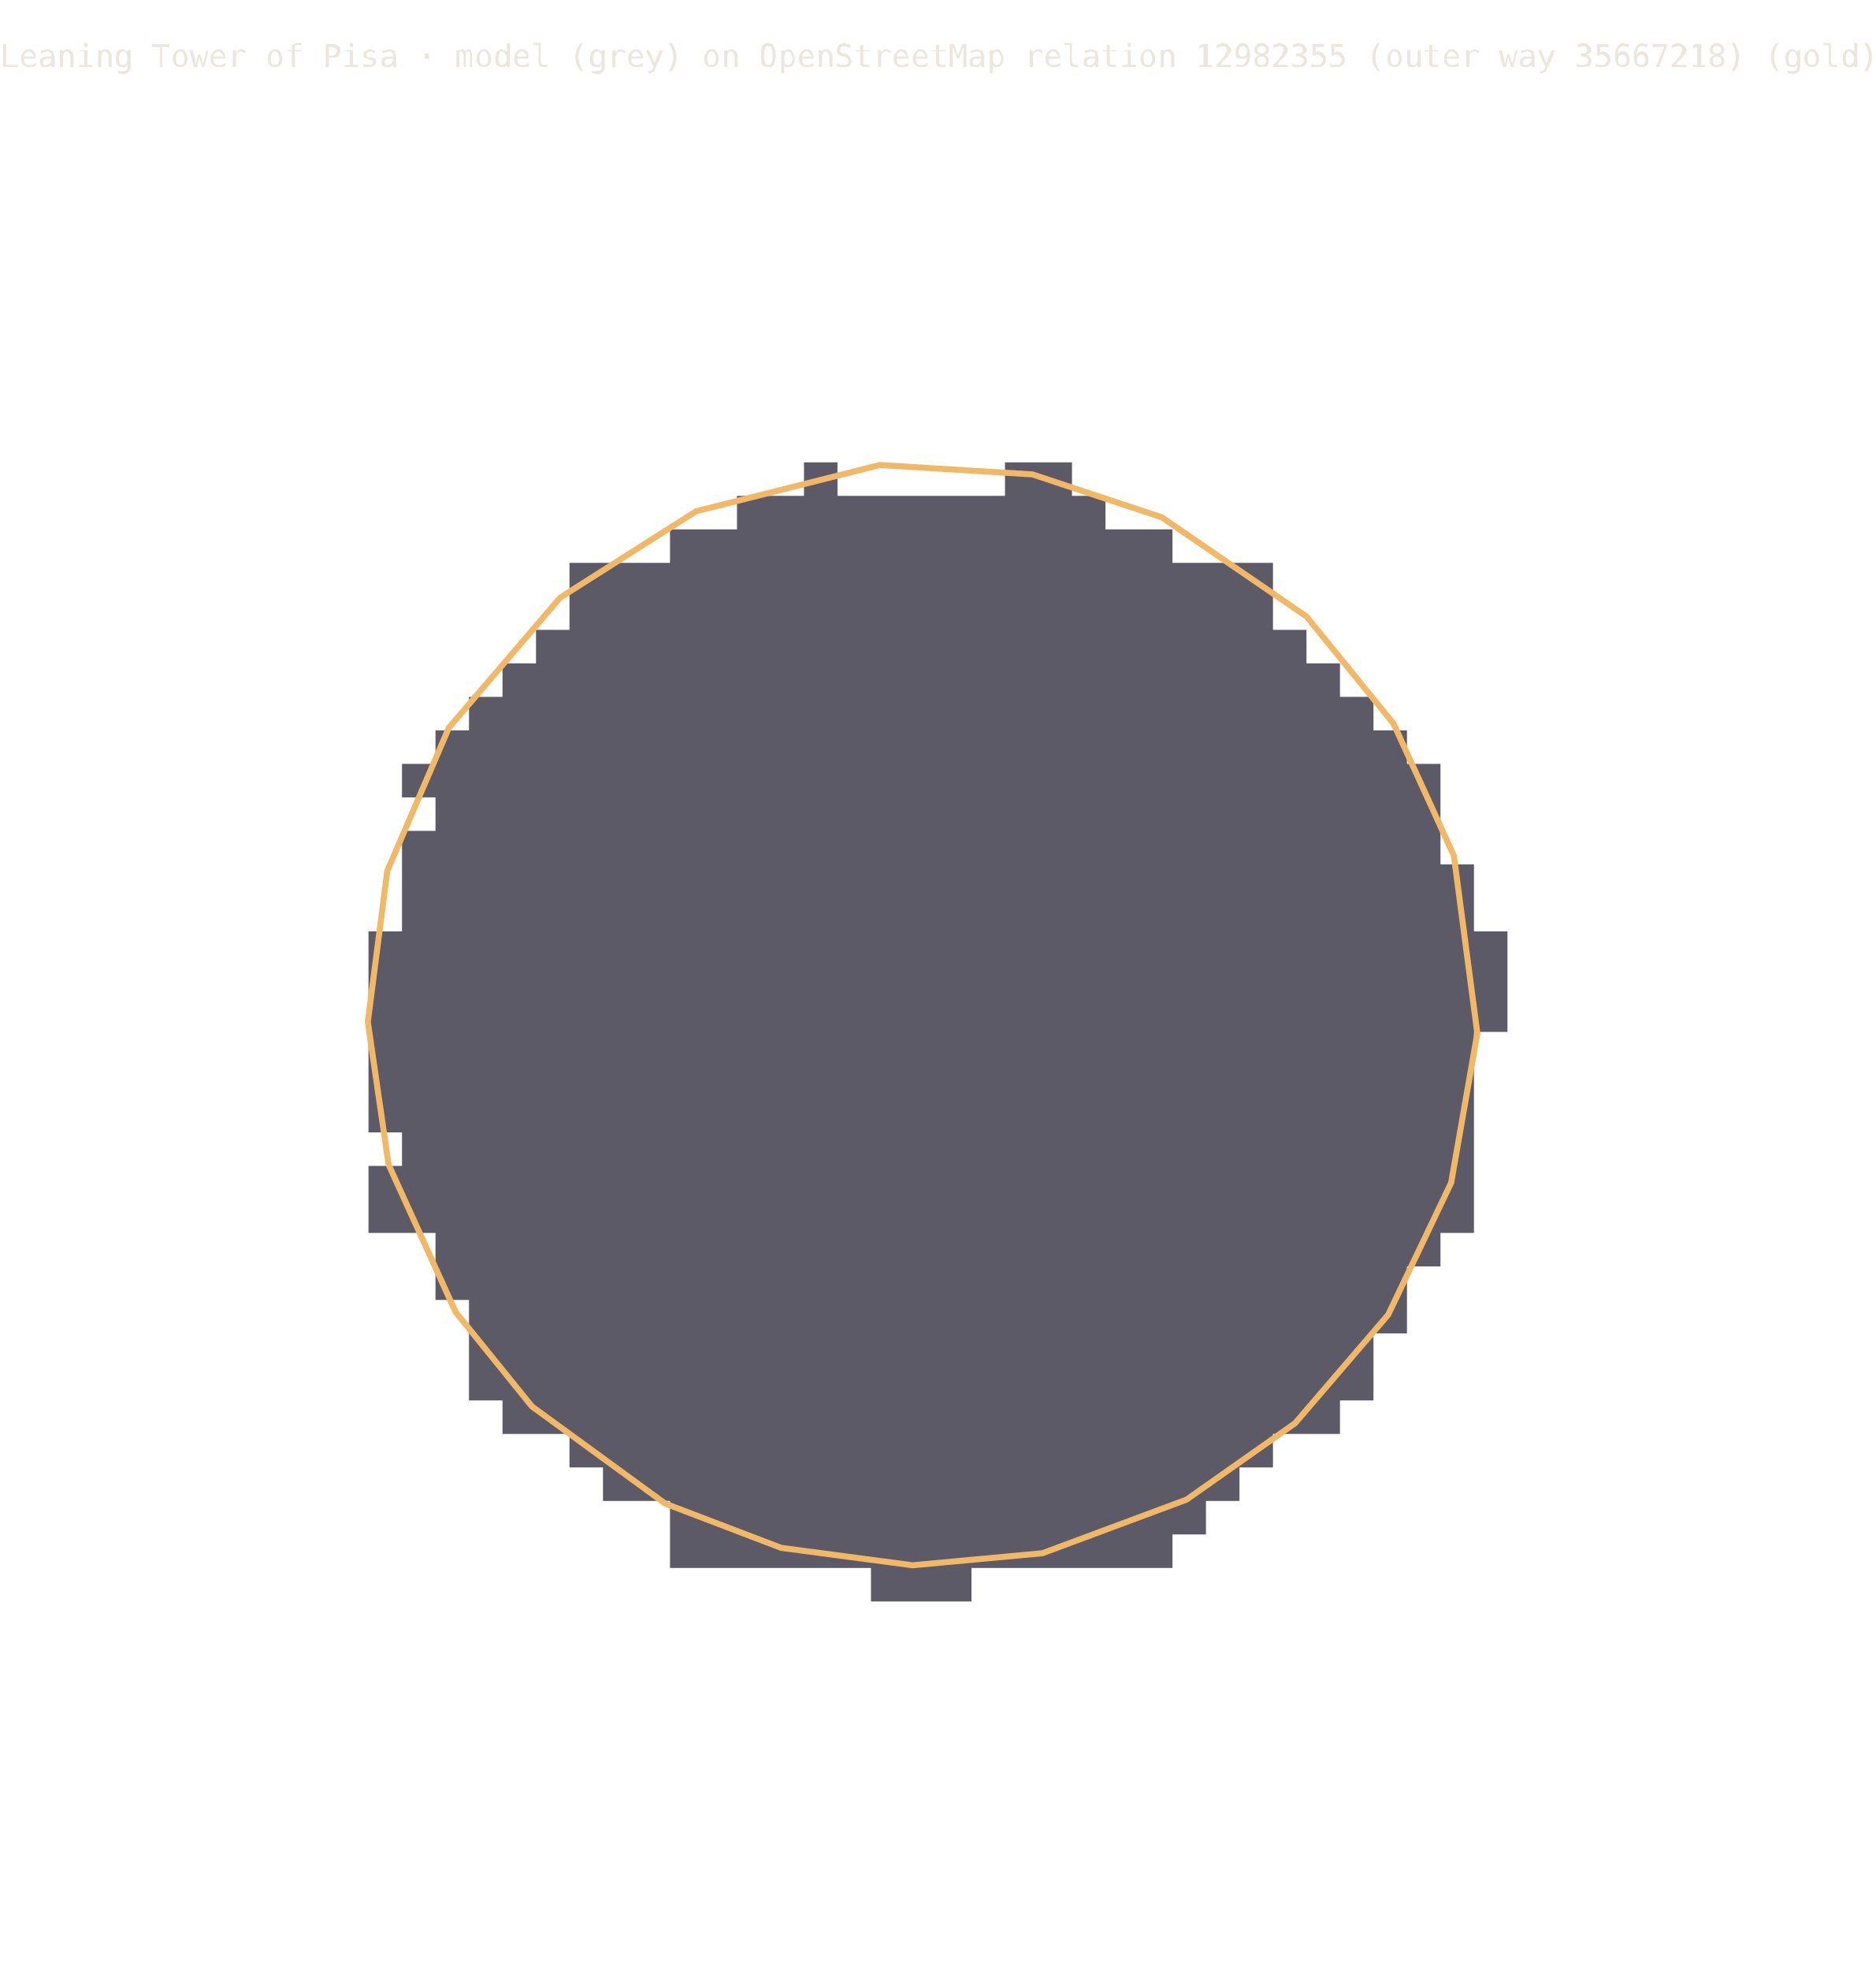
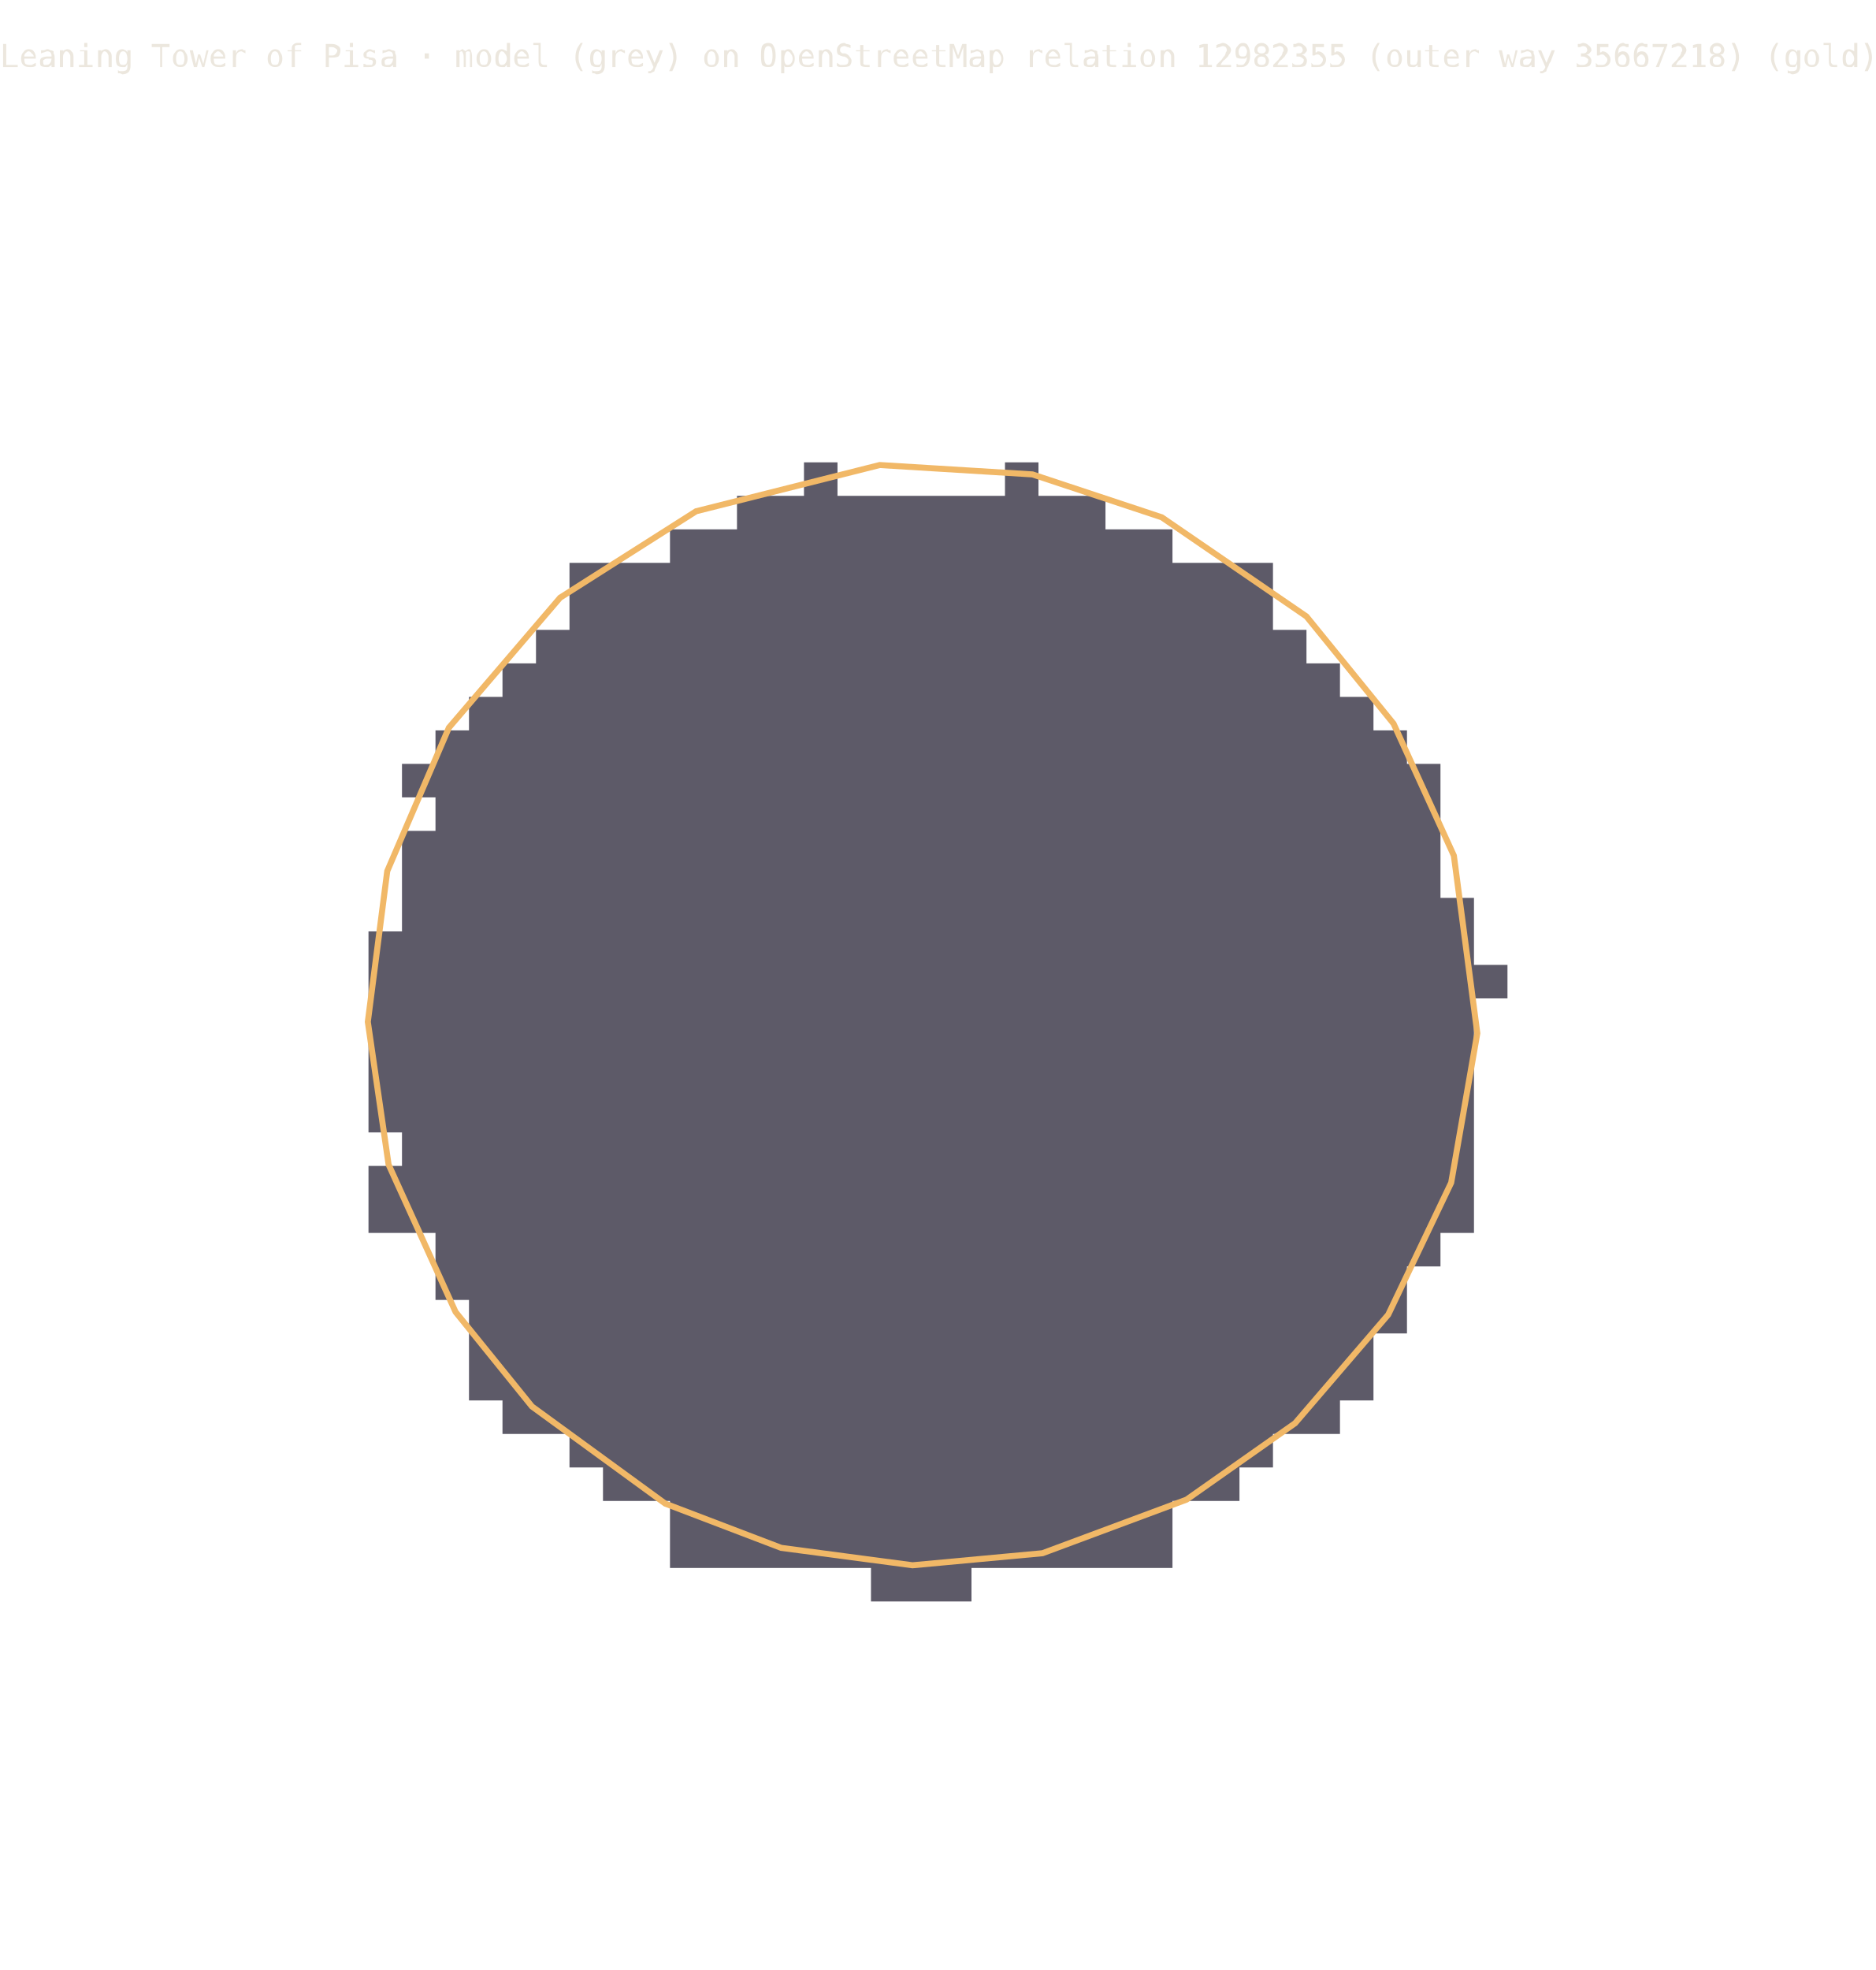
<svg xmlns="http://www.w3.org/2000/svg" viewBox="-13.8 -15.5 28.0 29.4" style="background:#0b0c14">
-   <path d="M-1.8 -8.6h0.5v0.5h-0.5zM1.2 -8.6h1.0v0.5h-1.0zM-2.8 -8.1h5.5v0.5h-5.5zM-3.8 -7.6h7.5v0.5h-7.5zM-5.3 -7.1h10.5v0.5h-10.5zM-5.3 -6.6h10.5v0.5h-10.5zM-5.8 -6.1h11.5v0.5h-11.5zM-6.3 -5.6h12.5v0.5h-12.5zM-6.8 -5.1h13.5v0.5h-13.5zM-7.3 -4.6h14.5v0.5h-14.5zM-7.8 -4.1h15.5v0.5h-15.5zM-7.3 -3.6h15.0v0.5h-15.0zM-7.8 -3.1h15.5v0.5h-15.5zM-7.8 -2.6h16.0v0.5h-16.0zM-7.8 -2.1h16.0v0.5h-16.0zM-8.3 -1.6h17.0v0.5h-17.0zM-8.3 -1.1h17.0v0.5h-17.0zM-8.3 -0.6h17.0v0.5h-17.0zM-8.3 -0.1h16.5v0.5h-16.5zM-8.3 0.4h16.5v0.5h-16.5zM-8.3 0.9h16.5v0.5h-16.5zM-7.8 1.4h16.0v0.5h-16.0zM-8.3 1.9h16.5v0.5h-16.5zM-8.3 2.4h16.5v0.5h-16.5zM-7.3 2.9h15.0v0.5h-15.0zM-7.3 3.4h14.5v0.5h-14.5zM-6.8 3.9h14.0v0.5h-14.0zM-6.8 4.4h13.5v0.5h-13.5zM-6.8 4.9h13.5v0.5h-13.5zM-6.3 5.4h12.5v0.5h-12.5zM-5.3 5.9h10.5v0.5h-10.5zM-4.8 6.4h9.5v0.5h-9.5zM-3.8 6.9h8.0v0.5h-8.0zM-3.8 7.4h7.5v0.5h-7.5zM-0.8 7.9h1.5v0.5h-1.5z" fill="#5d5a68" />
+   <path d="M-1.8 -8.6h0.5v0.5h-0.5zM1.2 -8.6h0.5v0.5h-0.5zM-2.8 -8.1h5.5v0.5h-5.5zM-3.8 -7.6h7.5v0.5h-7.5zM-5.3 -7.1h10.5v0.5h-10.5zM-5.3 -6.6h10.5v0.5h-10.5zM-5.8 -6.1h11.5v0.5h-11.5zM-6.3 -5.6h12.5v0.5h-12.5zM-6.8 -5.1h13.5v0.5h-13.5zM-7.3 -4.6h14.5v0.5h-14.5zM-7.8 -4.1h15.5v0.5h-15.5zM-7.3 -3.6h15.0v0.5h-15.0zM-7.8 -3.1h15.5v0.5h-15.5zM-7.8 -2.6h15.5v0.5h-15.5zM-7.8 -2.1h16.0v0.5h-16.0zM-8.3 -1.6h16.5v0.5h-16.5zM-8.3 -1.1h17.0v0.5h-17.0zM-8.3 -0.6h16.5v0.5h-16.5zM-8.3 -0.1h16.5v0.5h-16.5zM-8.3 0.4h16.5v0.5h-16.5zM-8.3 0.9h16.5v0.5h-16.5zM-7.8 1.4h16.0v0.5h-16.0zM-8.3 1.9h16.5v0.5h-16.5zM-8.3 2.4h16.5v0.5h-16.5zM-7.3 2.9h15.0v0.5h-15.0zM-7.3 3.4h14.5v0.5h-14.5zM-6.8 3.9h14.0v0.5h-14.0zM-6.8 4.4h13.5v0.5h-13.5zM-6.8 4.9h13.5v0.5h-13.5zM-6.3 5.4h12.5v0.5h-12.5zM-5.3 5.9h10.5v0.5h-10.5zM-4.8 6.4h9.5v0.5h-9.5zM-3.8 6.9h7.5v0.5h-7.5zM-3.8 7.4h7.5v0.5h-7.5zM-0.8 7.9h1.5v0.5h-1.5z" fill="#5d5a68" />
  <g fill="none" stroke="#f1b867" stroke-width="0.09">
    <polygon points="-0.67,-8.56 -3.41,-7.87 -5.44,-6.58 -7.10,-4.64 -8.02,-2.50 -8.31,-0.25 -8.00,1.88 -7.00,4.08 -5.86,5.49 -3.87,6.94 -2.14,7.60 -0.18,7.86 1.76,7.68 3.91,6.88 5.53,5.74 6.92,4.12 7.86,2.15 8.25,-0.08 7.90,-2.73 7.00,-4.70 5.70,-6.30 3.54,-7.78 1.61,-8.42" />
  </g>
  <path d="" stroke="#ff4d4d" stroke-width="0.70" stroke-linecap="round" />
  <text x="-13.8" y="-14.5" fill="#ece7de" font-family="monospace" font-size="0.47">Leaning Tower of Pisa · model (grey) on OpenStreetMap relation 12982355 (outer way 35667218) (gold) · edge gap p90 0.5 m, max 0.71 m · red: more than 3 m</text>
</svg>
